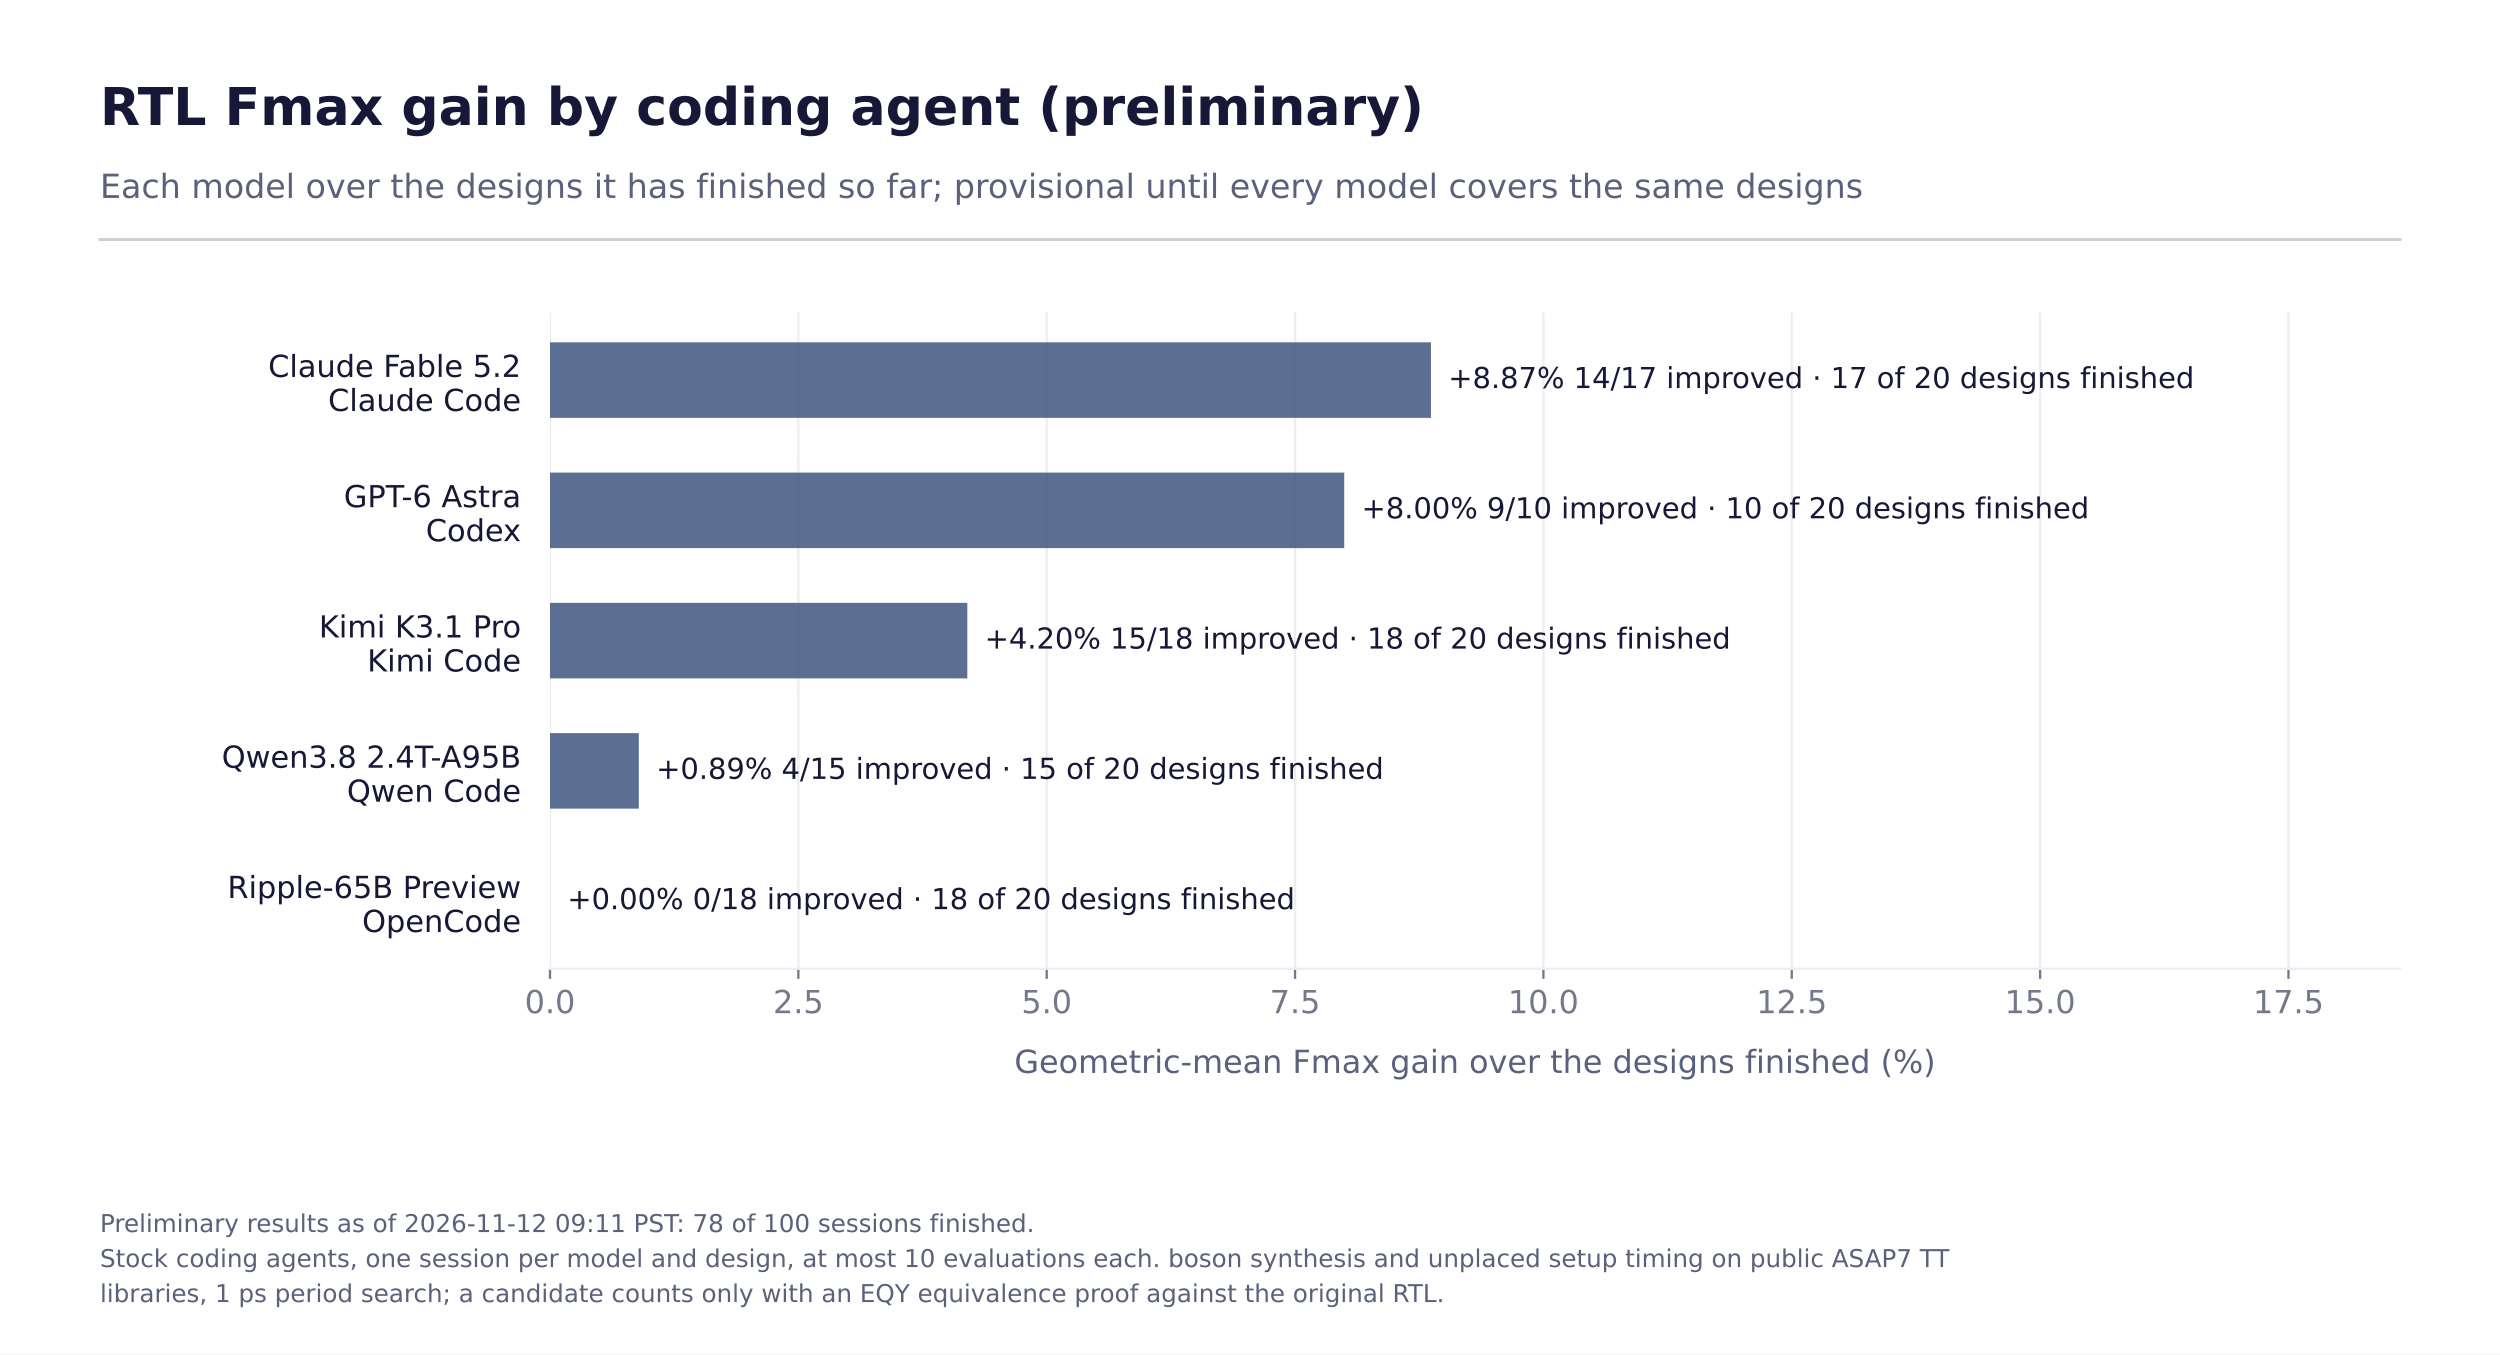
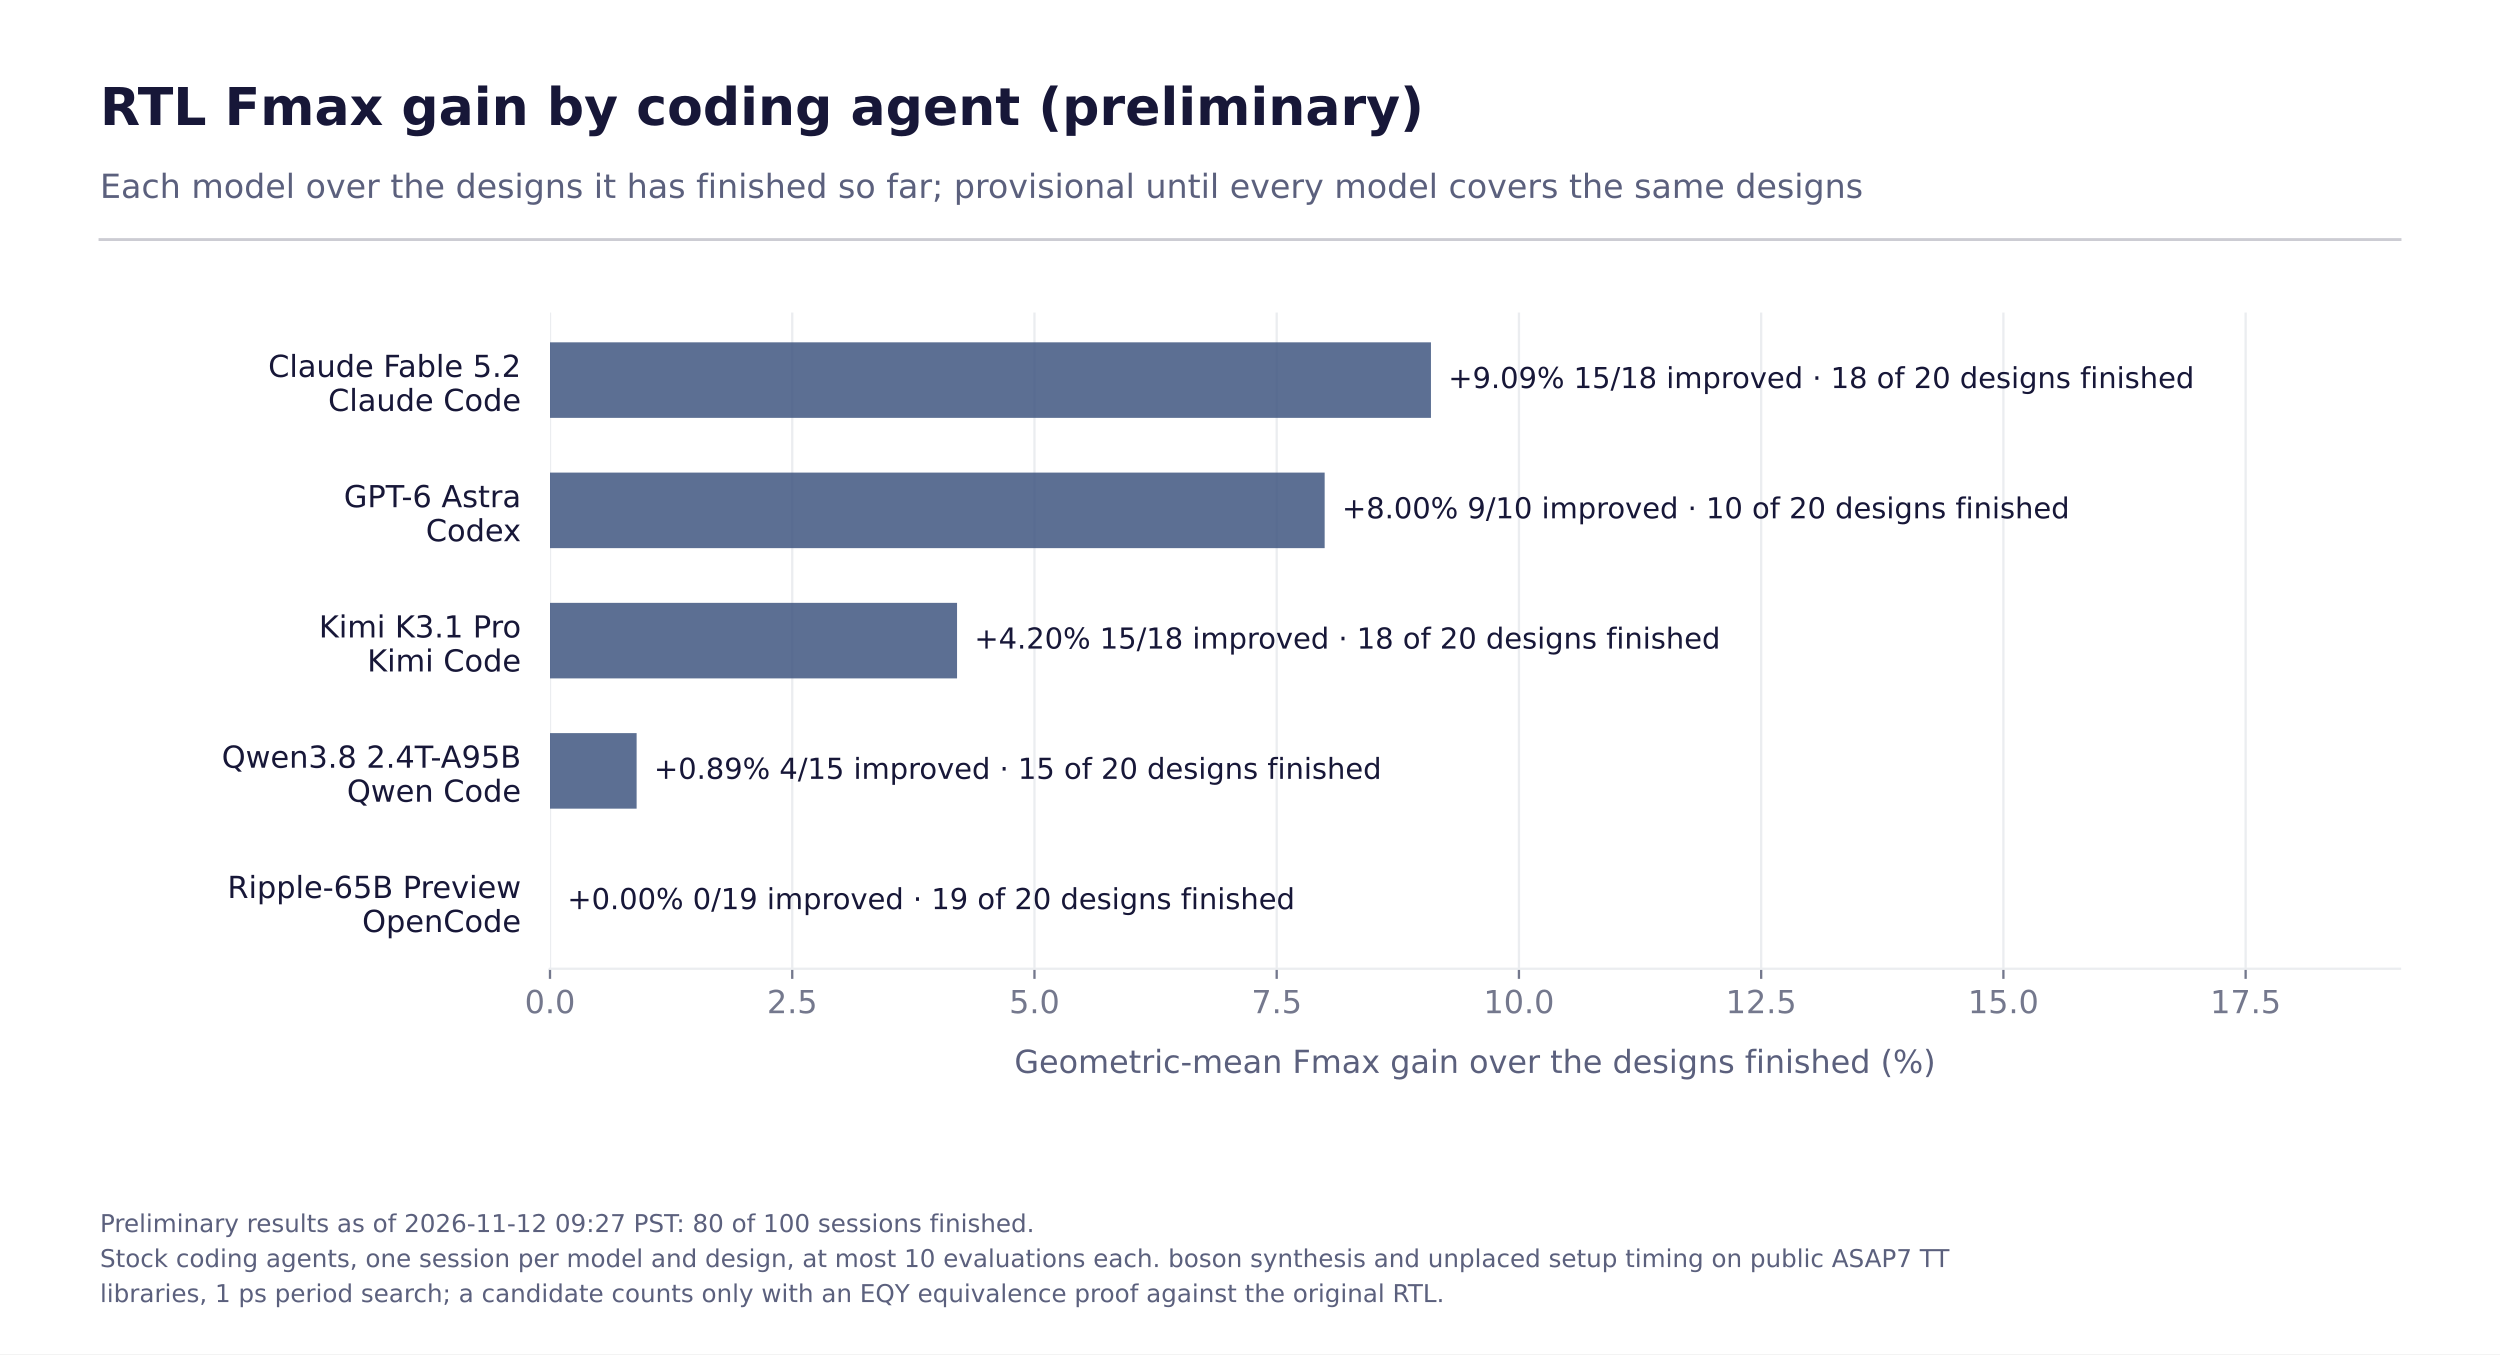
<svg xmlns="http://www.w3.org/2000/svg" xmlns:xlink="http://www.w3.org/1999/xlink" width="864pt" height="468pt" viewBox="0 0 864 468" version="1.1">
  <defs>
    <style type="text/css">*{stroke-linejoin: round; stroke-linecap: butt}</style>
  </defs>
  <g id="figure_1">
    <g id="patch_1">
      <path d="M 0 468  L 864 468  L 864 0  L 0 0  z " style="fill: #ffffff" />
    </g>
    <g id="axes_1">
      <g id="patch_2">
        <path d="M 190.08 334.8  L 829.44 334.8  L 829.44 108  L 190.08 108  z " style="fill: #ffffff" />
      </g>
      <g id="matplotlib.axis_1">
        <g id="xtick_1">
          <g id="line2d_1">
            <path d="M 190.08 334.8  L 190.08 108  " clip-path="url(#pcce7576f7a)" style="fill: none; stroke: #ebedf0; stroke-width: 0.8; stroke-linecap: square" />
          </g>
          <g id="line2d_2">
            <defs>
              <path id="m93d353a957" d="M 0 0  L 0 3.5  " style="stroke: #74788d; stroke-width: 0.8" />
            </defs>
            <g>
              <use xlink:href="#m93d353a957" x="190.08" y="334.8" style="fill: #74788d; stroke: #74788d; stroke-width: 0.8" />
            </g>
          </g>
          <g id="text_1">
            <text style="fill: #74788d; font: 11px 'DejaVu Sans'; text-anchor: middle" x="190.08" y="350.158" transform="rotate(-0 190.08 350.1583)">0.0</text>
          </g>
        </g>
        <g id="xtick_2">
          <g id="line2d_3">
-             <path d="M 275.91 334.8  L 275.91 108  " clip-path="url(#pcce7576f7a)" style="fill: none; stroke: #ebedf0; stroke-width: 0.8; stroke-linecap: square" />
+             <path d="M 273.796 334.8  L 273.796 108  " clip-path="url(#pcce7576f7a)" style="fill: none; stroke: #ebedf0; stroke-width: 0.8; stroke-linecap: square" />
          </g>
          <g id="line2d_4">
            <g>
-               <use xlink:href="#m93d353a957" x="275.91" y="334.8" style="fill: #74788d; stroke: #74788d; stroke-width: 0.8" />
+               <use xlink:href="#m93d353a957" x="273.796" y="334.8" style="fill: #74788d; stroke: #74788d; stroke-width: 0.8" />
            </g>
          </g>
          <g id="text_2">
-             <text style="fill: #74788d; font: 11px 'DejaVu Sans'; text-anchor: middle" x="275.91" y="350.158" transform="rotate(-0 275.9103 350.1583)">2.5</text>
+             <text style="fill: #74788d; font: 11px 'DejaVu Sans'; text-anchor: middle" x="273.796" y="350.158" transform="rotate(-0 273.7957 350.1583)">2.5</text>
          </g>
        </g>
        <g id="xtick_3">
          <g id="line2d_5">
-             <path d="M 361.741 334.8  L 361.741 108  " clip-path="url(#pcce7576f7a)" style="fill: none; stroke: #ebedf0; stroke-width: 0.8; stroke-linecap: square" />
+             <path d="M 357.511 334.8  L 357.511 108  " clip-path="url(#pcce7576f7a)" style="fill: none; stroke: #ebedf0; stroke-width: 0.8; stroke-linecap: square" />
          </g>
          <g id="line2d_6">
            <g>
-               <use xlink:href="#m93d353a957" x="361.741" y="334.8" style="fill: #74788d; stroke: #74788d; stroke-width: 0.8" />
+               <use xlink:href="#m93d353a957" x="357.511" y="334.8" style="fill: #74788d; stroke: #74788d; stroke-width: 0.8" />
            </g>
          </g>
          <g id="text_3">
-             <text style="fill: #74788d; font: 11px 'DejaVu Sans'; text-anchor: middle" x="361.741" y="350.158" transform="rotate(-0 361.7405 350.1583)">5.0</text>
+             <text style="fill: #74788d; font: 11px 'DejaVu Sans'; text-anchor: middle" x="357.511" y="350.158" transform="rotate(-0 357.5113 350.1583)">5.0</text>
          </g>
        </g>
        <g id="xtick_4">
          <g id="line2d_7">
-             <path d="M 447.571 334.8  L 447.571 108  " clip-path="url(#pcce7576f7a)" style="fill: none; stroke: #ebedf0; stroke-width: 0.8; stroke-linecap: square" />
+             <path d="M 441.227 334.8  L 441.227 108  " clip-path="url(#pcce7576f7a)" style="fill: none; stroke: #ebedf0; stroke-width: 0.8; stroke-linecap: square" />
          </g>
          <g id="line2d_8">
            <g>
-               <use xlink:href="#m93d353a957" x="447.571" y="334.8" style="fill: #74788d; stroke: #74788d; stroke-width: 0.8" />
+               <use xlink:href="#m93d353a957" x="441.227" y="334.8" style="fill: #74788d; stroke: #74788d; stroke-width: 0.8" />
            </g>
          </g>
          <g id="text_4">
-             <text style="fill: #74788d; font: 11px 'DejaVu Sans'; text-anchor: middle" x="447.571" y="350.158" transform="rotate(-0 447.5708 350.1583)">7.5</text>
+             <text style="fill: #74788d; font: 11px 'DejaVu Sans'; text-anchor: middle" x="441.227" y="350.158" transform="rotate(-0 441.227 350.1583)">7.5</text>
          </g>
        </g>
        <g id="xtick_5">
          <g id="line2d_9">
-             <path d="M 533.401 334.8  L 533.401 108  " clip-path="url(#pcce7576f7a)" style="fill: none; stroke: #ebedf0; stroke-width: 0.8; stroke-linecap: square" />
+             <path d="M 524.943 334.8  L 524.943 108  " clip-path="url(#pcce7576f7a)" style="fill: none; stroke: #ebedf0; stroke-width: 0.8; stroke-linecap: square" />
          </g>
          <g id="line2d_10">
            <g>
-               <use xlink:href="#m93d353a957" x="533.401" y="334.8" style="fill: #74788d; stroke: #74788d; stroke-width: 0.8" />
+               <use xlink:href="#m93d353a957" x="524.943" y="334.8" style="fill: #74788d; stroke: #74788d; stroke-width: 0.8" />
            </g>
          </g>
          <g id="text_5">
-             <text style="fill: #74788d; font: 11px 'DejaVu Sans'; text-anchor: middle" x="533.401" y="350.158" transform="rotate(-0 533.4011 350.1583)">10.0</text>
+             <text style="fill: #74788d; font: 11px 'DejaVu Sans'; text-anchor: middle" x="524.943" y="350.158" transform="rotate(-0 524.9427 350.1583)">10.0</text>
          </g>
        </g>
        <g id="xtick_6">
          <g id="line2d_11">
-             <path d="M 619.231 334.8  L 619.231 108  " clip-path="url(#pcce7576f7a)" style="fill: none; stroke: #ebedf0; stroke-width: 0.8; stroke-linecap: square" />
+             <path d="M 608.658 334.8  L 608.658 108  " clip-path="url(#pcce7576f7a)" style="fill: none; stroke: #ebedf0; stroke-width: 0.8; stroke-linecap: square" />
          </g>
          <g id="line2d_12">
            <g>
-               <use xlink:href="#m93d353a957" x="619.231" y="334.8" style="fill: #74788d; stroke: #74788d; stroke-width: 0.8" />
+               <use xlink:href="#m93d353a957" x="608.658" y="334.8" style="fill: #74788d; stroke: #74788d; stroke-width: 0.8" />
            </g>
          </g>
          <g id="text_6">
-             <text style="fill: #74788d; font: 11px 'DejaVu Sans'; text-anchor: middle" x="619.231" y="350.158" transform="rotate(-0 619.2314 350.1583)">12.5</text>
+             <text style="fill: #74788d; font: 11px 'DejaVu Sans'; text-anchor: middle" x="608.658" y="350.158" transform="rotate(-0 608.6583 350.1583)">12.5</text>
          </g>
        </g>
        <g id="xtick_7">
          <g id="line2d_13">
-             <path d="M 705.062 334.8  L 705.062 108  " clip-path="url(#pcce7576f7a)" style="fill: none; stroke: #ebedf0; stroke-width: 0.8; stroke-linecap: square" />
+             <path d="M 692.374 334.8  L 692.374 108  " clip-path="url(#pcce7576f7a)" style="fill: none; stroke: #ebedf0; stroke-width: 0.8; stroke-linecap: square" />
          </g>
          <g id="line2d_14">
            <g>
-               <use xlink:href="#m93d353a957" x="705.062" y="334.8" style="fill: #74788d; stroke: #74788d; stroke-width: 0.8" />
+               <use xlink:href="#m93d353a957" x="692.374" y="334.8" style="fill: #74788d; stroke: #74788d; stroke-width: 0.8" />
            </g>
          </g>
          <g id="text_7">
-             <text style="fill: #74788d; font: 11px 'DejaVu Sans'; text-anchor: middle" x="705.062" y="350.158" transform="rotate(-0 705.0616 350.1583)">15.0</text>
+             <text style="fill: #74788d; font: 11px 'DejaVu Sans'; text-anchor: middle" x="692.374" y="350.158" transform="rotate(-0 692.374 350.1583)">15.0</text>
          </g>
        </g>
        <g id="xtick_8">
          <g id="line2d_15">
-             <path d="M 790.892 334.8  L 790.892 108  " clip-path="url(#pcce7576f7a)" style="fill: none; stroke: #ebedf0; stroke-width: 0.8; stroke-linecap: square" />
+             <path d="M 776.09 334.8  L 776.09 108  " clip-path="url(#pcce7576f7a)" style="fill: none; stroke: #ebedf0; stroke-width: 0.8; stroke-linecap: square" />
          </g>
          <g id="line2d_16">
            <g>
-               <use xlink:href="#m93d353a957" x="790.892" y="334.8" style="fill: #74788d; stroke: #74788d; stroke-width: 0.8" />
+               <use xlink:href="#m93d353a957" x="776.09" y="334.8" style="fill: #74788d; stroke: #74788d; stroke-width: 0.8" />
            </g>
          </g>
          <g id="text_8">
-             <text style="fill: #74788d; font: 11px 'DejaVu Sans'; text-anchor: middle" x="790.892" y="350.158" transform="rotate(-0 790.8919 350.1583)">17.5</text>
+             <text style="fill: #74788d; font: 11px 'DejaVu Sans'; text-anchor: middle" x="776.09" y="350.158" transform="rotate(-0 776.0897 350.1583)">17.5</text>
          </g>
        </g>
        <g id="text_9">
          <text style="fill: #5b607d; font: 11px 'DejaVu Sans'; text-anchor: middle" x="509.76" y="370.804" transform="rotate(-0 509.76 370.8042)">Geometric-mean Fmax gain over the designs finished (%)</text>
        </g>
      </g>
      <g id="matplotlib.axis_2">
        <g id="ytick_1">
          <g id="line2d_17" />
          <g id="text_10">
            <text style="fill: #171738; font: 10.5px 'DejaVu Sans'" transform="translate(92.68391 130.2724)">Claude Fable 5.2</text>
            <text style="fill: #171738; font: 10.5px 'DejaVu Sans'" transform="translate(113.3952 142.0301)">Claude Code</text>
          </g>
        </g>
        <g id="ytick_2">
          <g id="line2d_18" />
          <g id="text_11">
            <text style="fill: #171738; font: 10.5px 'DejaVu Sans'" transform="translate(118.8322 175.2903)">GPT-6 Astra</text>
            <text style="fill: #171738; font: 10.5px 'DejaVu Sans'" transform="translate(147.1658 187.048)">Codex</text>
          </g>
        </g>
        <g id="ytick_3">
          <g id="line2d_19" />
          <g id="text_12">
            <text style="fill: #171738; font: 10.5px 'DejaVu Sans'" transform="translate(110.2222 220.3082)">Kimi K3.1 Pro</text>
            <text style="fill: #171738; font: 10.5px 'DejaVu Sans'" transform="translate(126.9123 232.0659)">Kimi Code</text>
          </g>
        </g>
        <g id="ytick_4">
          <g id="line2d_20" />
          <g id="text_13">
            <text style="fill: #171738; font: 10.5px 'DejaVu Sans'" transform="translate(76.62383 265.326)">Qwen3.8 2.4T-A95B</text>
            <text style="fill: #171738; font: 10.5px 'DejaVu Sans'" transform="translate(119.892 277.0837)">Qwen Code</text>
          </g>
        </g>
        <g id="ytick_5">
          <g id="line2d_21" />
          <g id="text_14">
            <text style="fill: #171738; font: 10.5px 'DejaVu Sans'" transform="translate(78.59914 310.3439)">Ripple-65B Preview</text>
            <text style="fill: #171738; font: 10.5px 'DejaVu Sans'" transform="translate(125.1502 322.1016)">OpenCode</text>
          </g>
        </g>
      </g>
      <g id="patch_3">
        <path d="M 190.08 118.309  L 494.537 118.309  L 494.537 144.419  L 190.08 144.419  z " clip-path="url(#pcce7576f7a)" style="fill: #3f5680; opacity: 0.85" />
      </g>
      <g id="patch_4">
-         <path d="M 190.08 163.327  L 464.565 163.327  L 464.565 189.437  L 190.08 189.437  z " clip-path="url(#pcce7576f7a)" style="fill: #3f5680; opacity: 0.85" />
+         <path d="M 190.08 163.327  L 457.803 163.327  L 457.803 189.437  L 190.08 189.437  z " clip-path="url(#pcce7576f7a)" style="fill: #3f5680; opacity: 0.85" />
      </g>
      <g id="patch_5">
-         <path d="M 190.08 208.345  L 334.309 208.345  L 334.309 234.455  L 190.08 234.455  z " clip-path="url(#pcce7576f7a)" style="fill: #3f5680; opacity: 0.85" />
+         <path d="M 190.08 208.345  L 330.756 208.345  L 330.756 234.455  L 190.08 234.455  z " clip-path="url(#pcce7576f7a)" style="fill: #3f5680; opacity: 0.85" />
      </g>
      <g id="patch_6">
-         <path d="M 190.08 253.363  L 220.773 253.363  L 220.773 279.473  L 190.08 279.473  z " clip-path="url(#pcce7576f7a)" style="fill: #3f5680; opacity: 0.85" />
+         <path d="M 190.08 253.363  L 220.017 253.363  L 220.017 279.473  L 190.08 279.473  z " clip-path="url(#pcce7576f7a)" style="fill: #3f5680; opacity: 0.85" />
      </g>
      <g id="patch_7">
        <path d="M 190.08 298.381  L 190.08 298.381  L 190.08 324.491  L 190.08 324.491  z " clip-path="url(#pcce7576f7a)" style="fill: #3f5680; opacity: 0.85" />
      </g>
      <g id="patch_8">
        <path d="M 190.08 334.8  L 829.44 334.8  " style="fill: none; stroke: #ebedf0; stroke-width: 0.8; stroke-linejoin: miter; stroke-linecap: square" />
      </g>
      <g id="text_15">
-         <text style="fill: #171738; font: 10px 'DejaVu Sans'; text-anchor: start" x="500.537" y="134.124" transform="rotate(-0 500.5371 134.1236)">+8.87%   14/17 improved · 17 of 20 designs finished</text>
+         <text style="fill: #171738; font: 10px 'DejaVu Sans'; text-anchor: start" x="500.537" y="134.124" transform="rotate(-0 500.5371 134.1236)">+9.09%   15/18 improved · 18 of 20 designs finished</text>
      </g>
      <g id="text_16">
-         <text style="fill: #171738; font: 10px 'DejaVu Sans'; text-anchor: start" x="470.565" y="179.142" transform="rotate(-0 470.5652 179.1415)">+8.00%   9/10 improved · 10 of 20 designs finished</text>
+         <text style="fill: #171738; font: 10px 'DejaVu Sans'; text-anchor: start" x="463.803" y="179.142" transform="rotate(-0 463.8027 179.1415)">+8.00%   9/10 improved · 10 of 20 designs finished</text>
      </g>
      <g id="text_17">
-         <text style="fill: #171738; font: 10px 'DejaVu Sans'; text-anchor: start" x="340.309" y="224.159" transform="rotate(-0 340.3092 224.1594)">+4.20%   15/18 improved · 18 of 20 designs finished</text>
+         <text style="fill: #171738; font: 10px 'DejaVu Sans'; text-anchor: start" x="336.756" y="224.159" transform="rotate(-0 336.7558 224.1594)">+4.20%   15/18 improved · 18 of 20 designs finished</text>
      </g>
      <g id="text_18">
-         <text style="fill: #171738; font: 10px 'DejaVu Sans'; text-anchor: start" x="226.773" y="269.177" transform="rotate(-0 226.7729 269.1772)">+0.89%   4/15 improved · 15 of 20 designs finished</text>
+         <text style="fill: #171738; font: 10px 'DejaVu Sans'; text-anchor: start" x="226.017" y="269.177" transform="rotate(-0 226.0167 269.1772)">+0.89%   4/15 improved · 15 of 20 designs finished</text>
      </g>
      <g id="text_19">
-         <text style="fill: #171738; font: 10px 'DejaVu Sans'; text-anchor: start" x="196.08" y="314.195" transform="rotate(-0 196.08 314.1951)">+0.00%   0/18 improved · 18 of 20 designs finished</text>
+         <text style="fill: #171738; font: 10px 'DejaVu Sans'; text-anchor: start" x="196.08" y="314.195" transform="rotate(-0 196.08 314.1951)">+0.00%   0/19 improved · 19 of 20 designs finished</text>
      </g>
    </g>
    <g id="line2d_22">
      <path d="M 34.56 82.8  L 829.44 82.8  " style="fill: none; stroke: #171738; stroke-opacity: 0.22; stroke-linecap: square" />
    </g>
    <g id="text_20">
      <text style="fill: #171738; font: 700 18px 'DejaVu Sans'; text-anchor: start" x="34.56" y="43.2" transform="rotate(-0 34.56 43.2)">RTL Fmax gain by coding agent (preliminary)</text>
    </g>
    <g id="text_21">
      <text style="fill: #5b607d; font: 11.5px 'DejaVu Sans'; text-anchor: start" x="34.56" y="68.4" transform="rotate(-0 34.56 68.4)">Each model over the designs it has finished so far; provisional until every model covers the same designs</text>
    </g>
    <g id="text_22">
-       <text style="fill: #5b607d; font: 8.5px 'DejaVu Sans'" transform="translate(34.56 425.7968)">Preliminary results as of 2026-11-12 09:11 PST: 78 of 100 sessions finished.</text>
+       <text style="fill: #5b607d; font: 8.5px 'DejaVu Sans'" transform="translate(34.56 425.7968)">Preliminary results as of 2026-11-12 09:27 PST: 80 of 100 sessions finished.</text>
      <text style="fill: #5b607d; font: 8.5px 'DejaVu Sans'" transform="translate(34.56 437.8984)">Stock coding agents, one session per model and design, at most 10 evaluations each. boson synthesis and unplaced setup timing on public ASAP7 TT</text>
      <text style="fill: #5b607d; font: 8.5px 'DejaVu Sans'" transform="translate(34.56 450)">libraries, 1 ps period search; a candidate counts only with an EQY equivalence proof against the original RTL.</text>
    </g>
  </g>
  <defs>
    <clipPath id="pcce7576f7a">
      <rect x="190.08" y="108" width="639.36" height="226.8" />
    </clipPath>
  </defs>
</svg>
